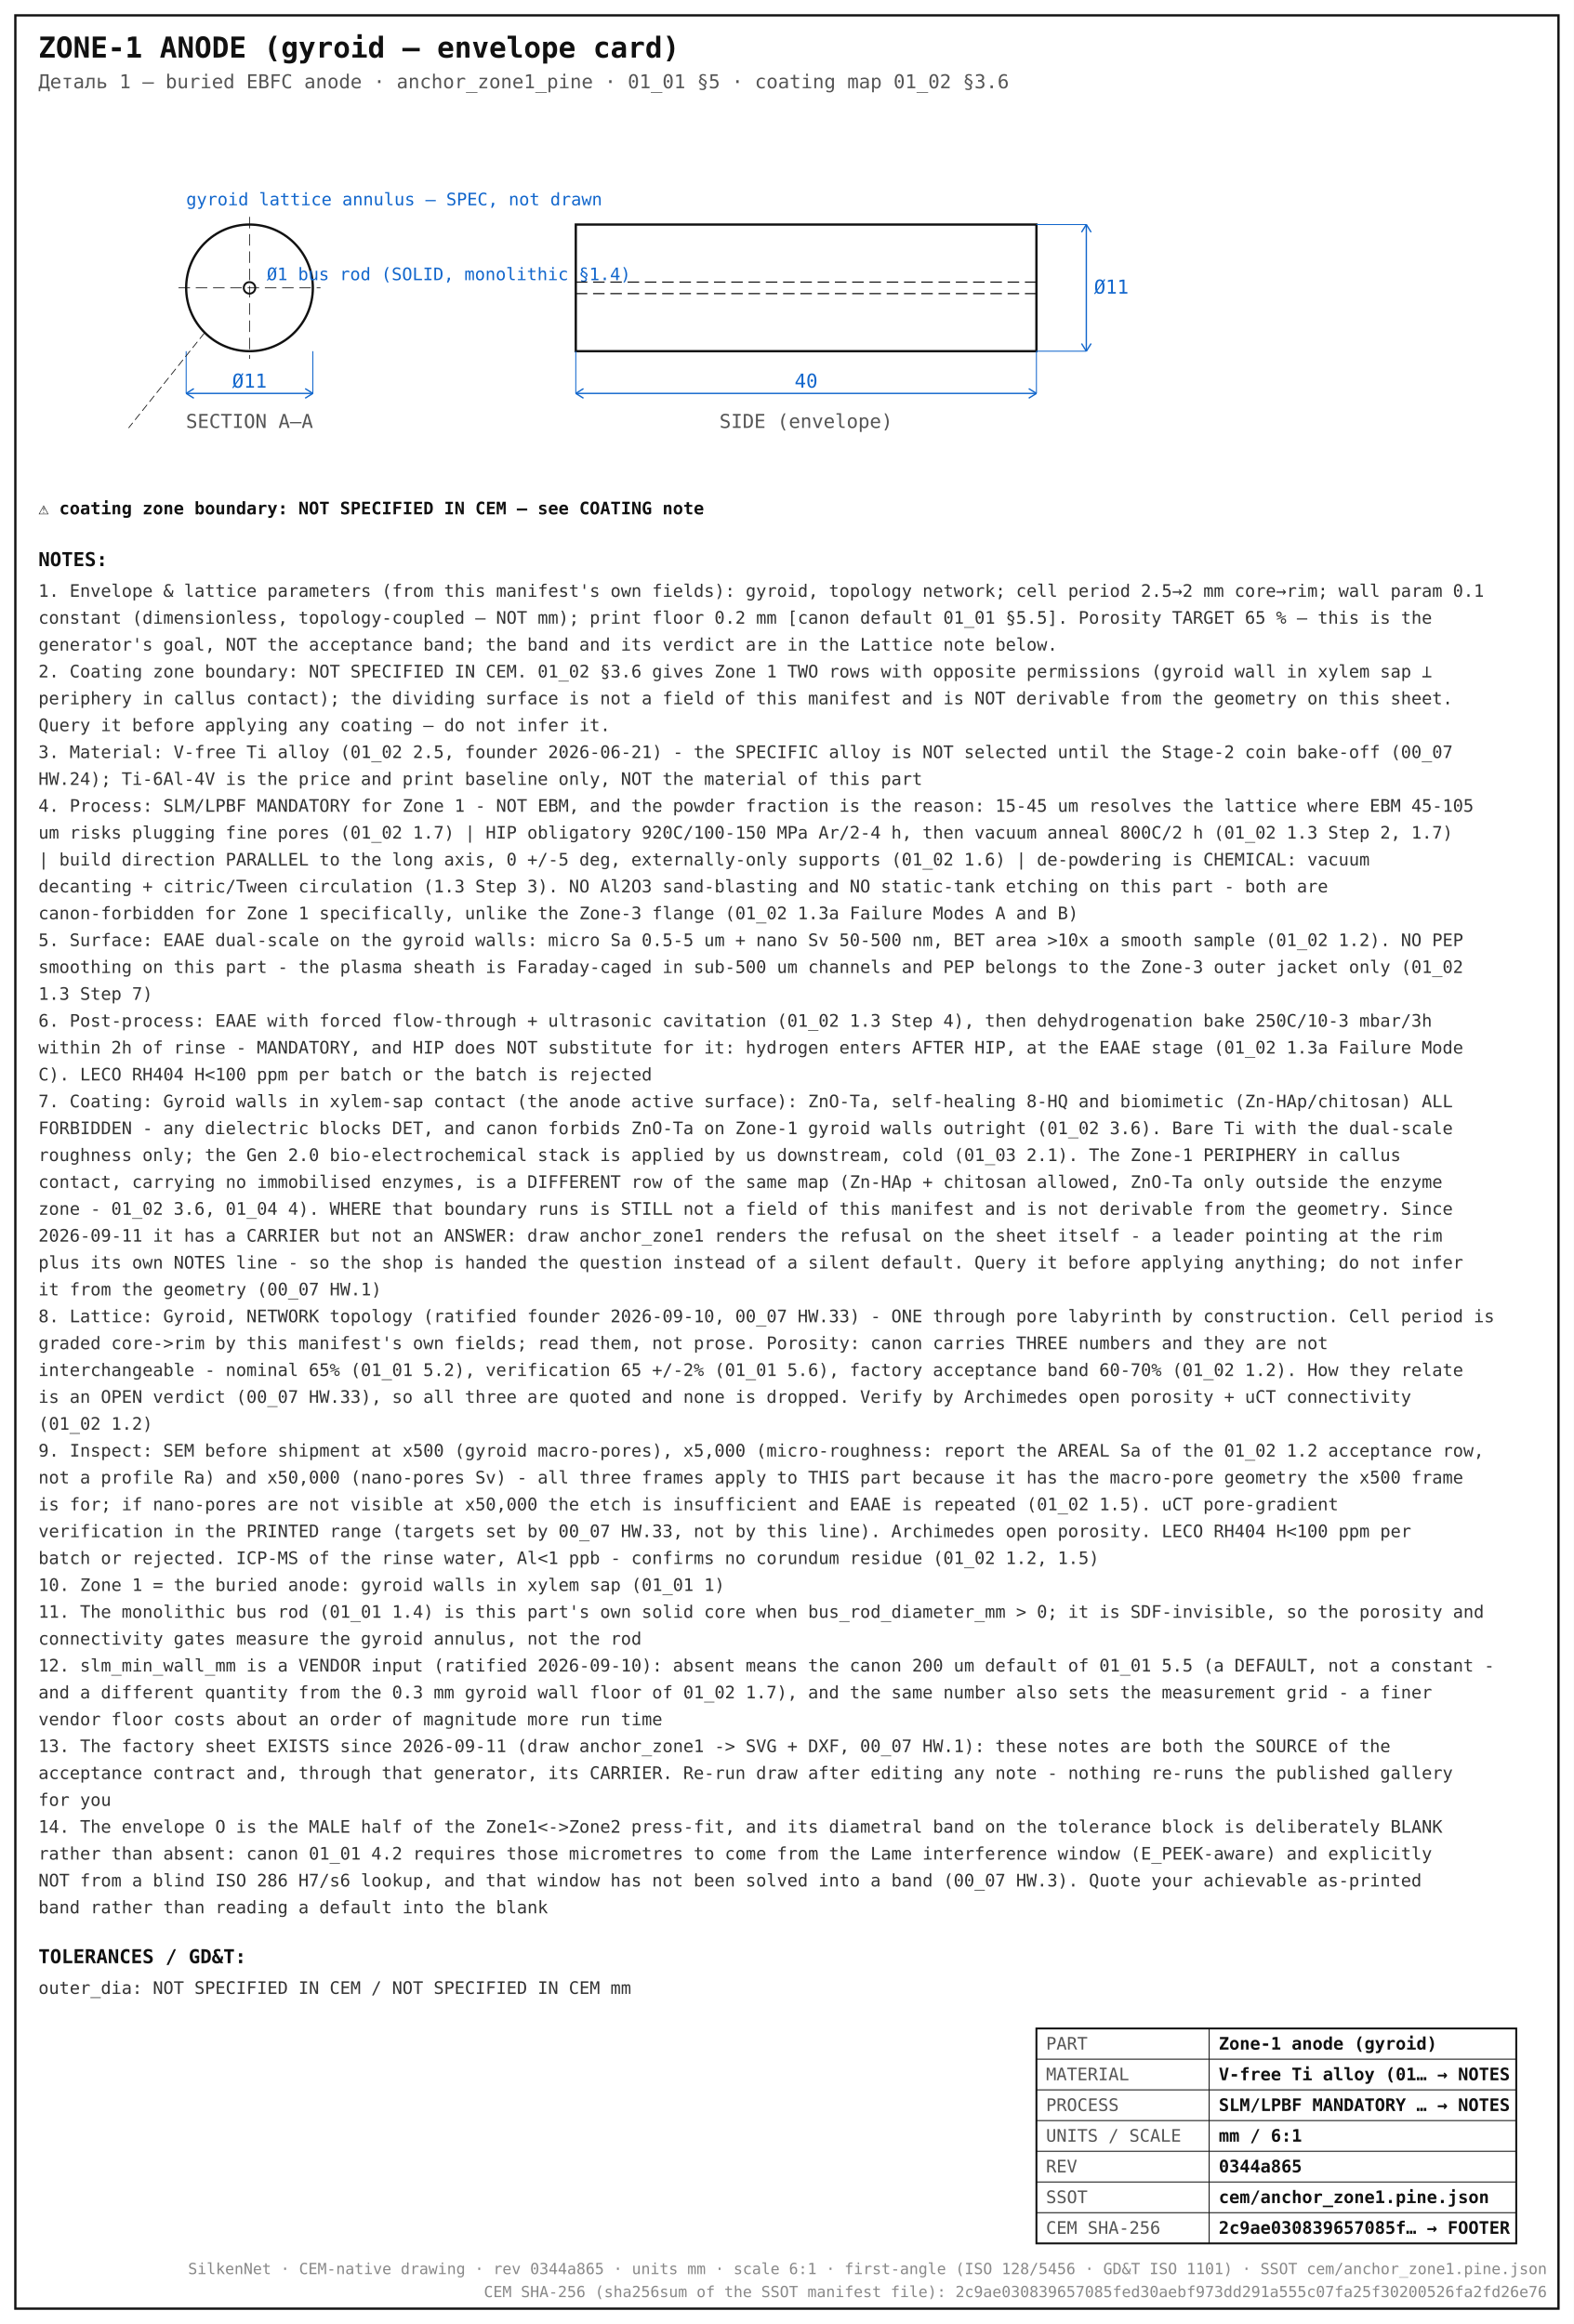
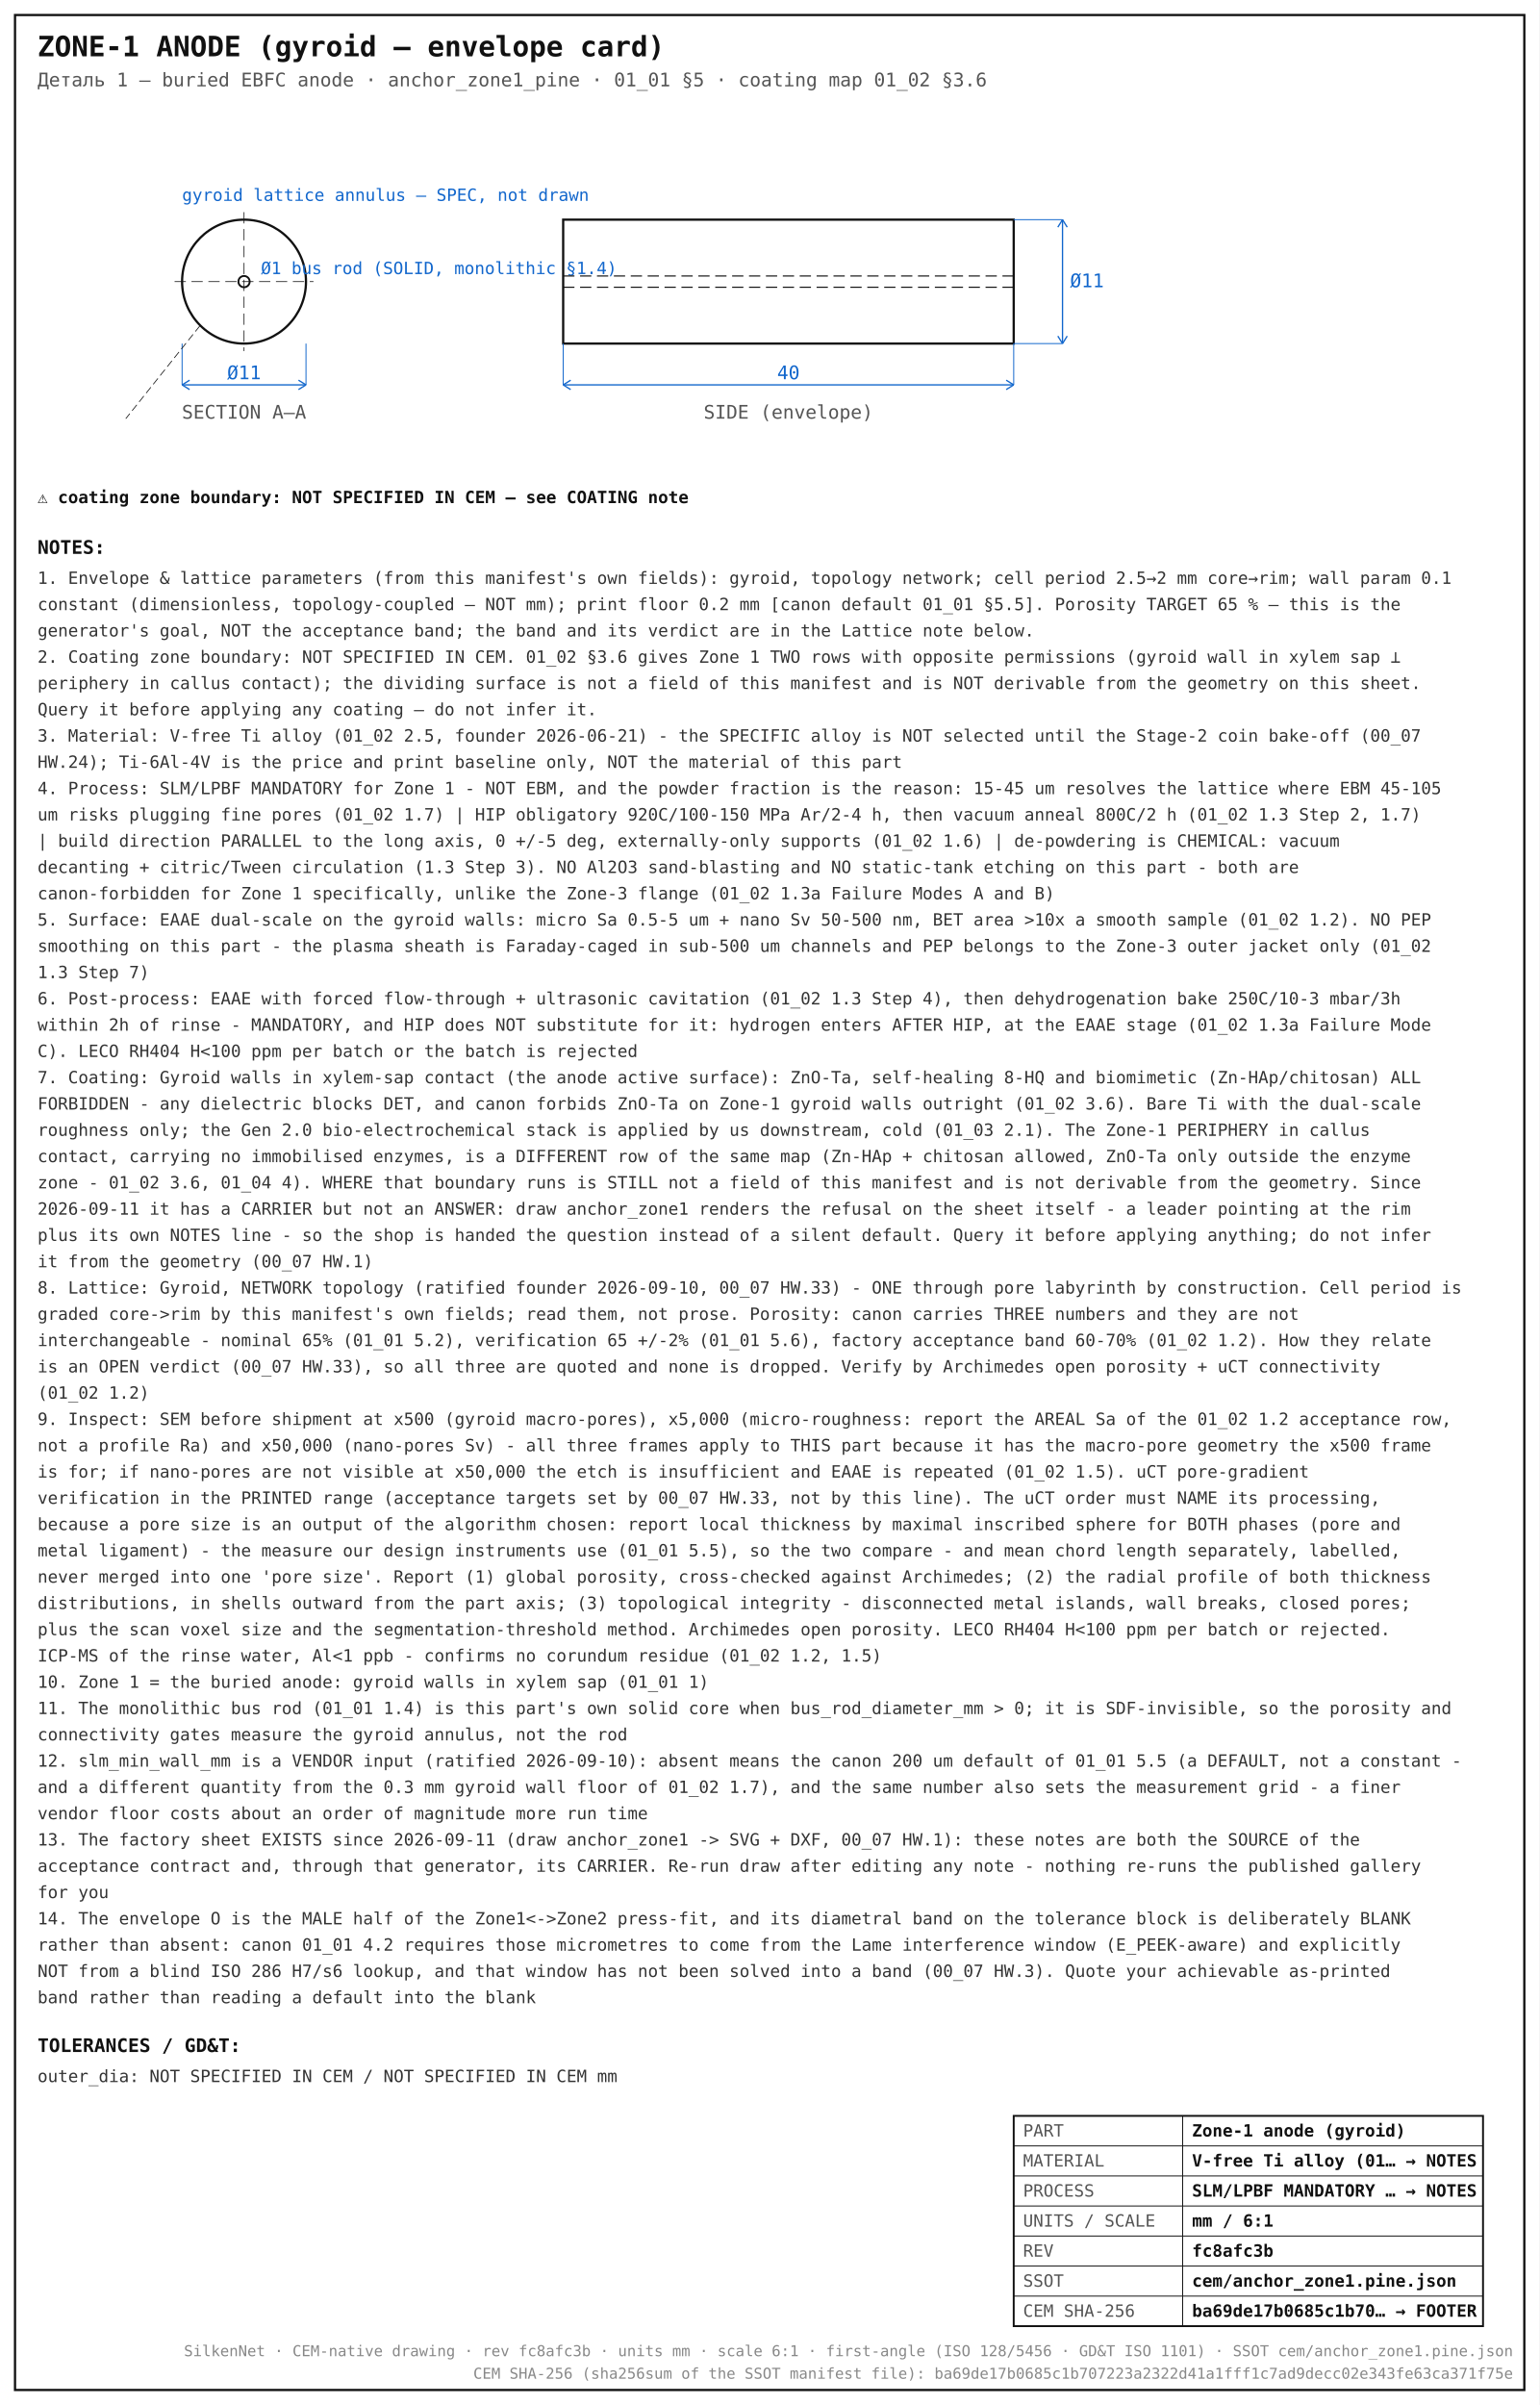
- <svg xmlns="http://www.w3.org/2000/svg" width="820" height="1211" viewBox="0 0 820 1211">
-   <rect x="0" y="0" width="820" height="1211" fill="white" />
-   <rect x="8" y="8" width="804" height="1195" fill="none" stroke="#111" stroke-width="1.2" />
+ <svg xmlns="http://www.w3.org/2000/svg" width="820" height="1281" viewBox="0 0 820 1281">
+   <rect x="0" y="0" width="820" height="1281" fill="white" />
+   <rect x="8" y="8" width="804" height="1265" fill="none" stroke="#111" stroke-width="1.2" />
  <text x="20" y="30" font-family="monospace" font-size="15" text-anchor="start" fill="#111" font-weight="bold">ZONE-1 ANODE  (gyroid — envelope card)</text>
  <text x="20" y="46" font-family="monospace" font-size="10" text-anchor="start" fill="#555" font-weight="normal">Деталь 1 — buried EBFC anode · anchor_zone1_pine · 01_01 §5 · coating map 01_02 §3.6</text>
  <circle cx="130" cy="150" r="33" fill="none" stroke="#111" stroke-width="1.2" />
  <circle cx="130" cy="150" r="3" fill="none" stroke="#111" stroke-width="1" />
  <line x1="93" y1="150" x2="167" y2="150" stroke="#111" stroke-width="0.4" stroke-dasharray="6 3" />
  <line x1="130" y1="113" x2="130" y2="187" stroke="#111" stroke-width="0.4" stroke-dasharray="6 3" />
  <text x="130" y="223" font-family="monospace" font-size="10" text-anchor="middle" fill="#555" font-weight="normal">SECTION A–A</text>
  <line x1="97" y1="183" x2="97" y2="205" stroke="#1166cc" stroke-width="0.5" />
  <line x1="163" y1="183" x2="163" y2="205" stroke="#1166cc" stroke-width="0.5" />
  <line x1="97" y1="205" x2="163" y2="205" stroke="#1166cc" stroke-width="0.7" />
  <line x1="97" y1="205" x2="101" y2="202.5" stroke="#1166cc" stroke-width="0.7" />
  <line x1="97" y1="205" x2="101" y2="207.5" stroke="#1166cc" stroke-width="0.7" />
  <line x1="163" y1="205" x2="159" y2="202.5" stroke="#1166cc" stroke-width="0.7" />
  <line x1="163" y1="205" x2="159" y2="207.5" stroke="#1166cc" stroke-width="0.7" />
  <text x="130" y="202" font-family="monospace" font-size="10" text-anchor="middle" fill="#1166cc" font-weight="normal">Ø11</text>
  <text x="139" y="146" font-family="monospace" font-size="9" text-anchor="start" fill="#1166cc" font-weight="normal">Ø1 bus rod (SOLID, monolithic §1.4)</text>
  <text x="97" y="107" font-family="monospace" font-size="9" text-anchor="start" fill="#1166cc" font-weight="normal">gyroid lattice annulus — SPEC, not drawn</text>
  <line x1="106.57" y1="173.43" x2="67" y2="223" stroke="#111" stroke-width="0.4" stroke-dasharray="4 2" />
  <text x="20" y="268" font-family="monospace" font-size="9" text-anchor="start" fill="#111" font-weight="bold">⚠ coating zone boundary: NOT SPECIFIED IN CEM — see COATING note</text>
  <rect x="300" y="117" width="240" height="66" fill="none" stroke="#111" stroke-width="1.2" />
  <line x1="300" y1="147" x2="540" y2="147" stroke="#111" stroke-width="0.6" stroke-dasharray="6 3" />
  <line x1="300" y1="153" x2="540" y2="153" stroke="#111" stroke-width="0.6" stroke-dasharray="6 3" />
  <text x="420" y="223" font-family="monospace" font-size="10" text-anchor="middle" fill="#555" font-weight="normal">SIDE (envelope)</text>
  <line x1="300" y1="183" x2="300" y2="205" stroke="#1166cc" stroke-width="0.5" />
  <line x1="540" y1="183" x2="540" y2="205" stroke="#1166cc" stroke-width="0.5" />
  <line x1="300" y1="205" x2="540" y2="205" stroke="#1166cc" stroke-width="0.7" />
  <line x1="300" y1="205" x2="304" y2="202.5" stroke="#1166cc" stroke-width="0.7" />
  <line x1="300" y1="205" x2="304" y2="207.5" stroke="#1166cc" stroke-width="0.7" />
  <line x1="540" y1="205" x2="536" y2="202.5" stroke="#1166cc" stroke-width="0.7" />
  <line x1="540" y1="205" x2="536" y2="207.5" stroke="#1166cc" stroke-width="0.7" />
  <text x="420" y="202" font-family="monospace" font-size="10" text-anchor="middle" fill="#1166cc" font-weight="normal">40</text>
  <line x1="540" y1="117" x2="566" y2="117" stroke="#1166cc" stroke-width="0.5" />
  <line x1="540" y1="183" x2="566" y2="183" stroke="#1166cc" stroke-width="0.5" />
  <line x1="566" y1="117" x2="566" y2="183" stroke="#1166cc" stroke-width="0.7" />
  <line x1="566" y1="117" x2="563.5" y2="121" stroke="#1166cc" stroke-width="0.7" />
  <line x1="566" y1="117" x2="568.5" y2="121" stroke="#1166cc" stroke-width="0.7" />
  <line x1="566" y1="183" x2="563.5" y2="179" stroke="#1166cc" stroke-width="0.7" />
  <line x1="566" y1="183" x2="568.5" y2="179" stroke="#1166cc" stroke-width="0.7" />
  <text x="570" y="153" font-family="monospace" font-size="10" text-anchor="start" fill="#1166cc" font-weight="normal">Ø11</text>
  <text x="20" y="295" font-family="monospace" font-size="10" text-anchor="start" fill="#111" font-weight="bold">NOTES:</text>
  <text x="20" y="311" font-family="monospace" font-size="9" text-anchor="start" fill="#333" font-weight="normal">1. Envelope &amp; lattice parameters (from this manifest's own fields): gyroid, topology network; cell period 2.5→2 mm core→rim; wall param 0.1</text>
  <text x="20" y="325" font-family="monospace" font-size="9" text-anchor="start" fill="#333" font-weight="normal">   constant (dimensionless, topology-coupled — NOT mm); print floor 0.2 mm [canon default 01_01 §5.5]. Porosity TARGET 65 % — this is the</text>
  <text x="20" y="339" font-family="monospace" font-size="9" text-anchor="start" fill="#333" font-weight="normal">   generator's goal, NOT the acceptance band; the band and its verdict are in the Lattice note below.</text>
  <text x="20" y="353" font-family="monospace" font-size="9" text-anchor="start" fill="#333" font-weight="normal">2. Coating zone boundary: NOT SPECIFIED IN CEM. 01_02 §3.6 gives Zone 1 TWO rows with opposite permissions (gyroid wall in xylem sap ⊥</text>
  <text x="20" y="367" font-family="monospace" font-size="9" text-anchor="start" fill="#333" font-weight="normal">   periphery in callus contact); the dividing surface is not a field of this manifest and is NOT derivable from the geometry on this sheet.</text>
  <text x="20" y="381" font-family="monospace" font-size="9" text-anchor="start" fill="#333" font-weight="normal">   Query it before applying any coating — do not infer it.</text>
  <text x="20" y="395" font-family="monospace" font-size="9" text-anchor="start" fill="#333" font-weight="normal">3. Material: V-free Ti alloy (01_02 2.5, founder 2026-06-21) - the SPECIFIC alloy is NOT selected until the Stage-2 coin bake-off (00_07</text>
  <text x="20" y="409" font-family="monospace" font-size="9" text-anchor="start" fill="#333" font-weight="normal">   HW.24); Ti-6Al-4V is the price and print baseline only, NOT the material of this part</text>
  <text x="20" y="423" font-family="monospace" font-size="9" text-anchor="start" fill="#333" font-weight="normal">4. Process: SLM/LPBF MANDATORY for Zone 1 - NOT EBM, and the powder fraction is the reason: 15-45 um resolves the lattice where EBM 45-105</text>
  <text x="20" y="437" font-family="monospace" font-size="9" text-anchor="start" fill="#333" font-weight="normal">   um risks plugging fine pores (01_02 1.7) | HIP obligatory 920C/100-150 MPa Ar/2-4 h, then vacuum anneal 800C/2 h (01_02 1.3 Step 2, 1.7)</text>
  <text x="20" y="451" font-family="monospace" font-size="9" text-anchor="start" fill="#333" font-weight="normal">   | build direction PARALLEL to the long axis, 0 +/-5 deg, externally-only supports (01_02 1.6) | de-powdering is CHEMICAL: vacuum</text>
  <text x="20" y="465" font-family="monospace" font-size="9" text-anchor="start" fill="#333" font-weight="normal">   decanting + citric/Tween circulation (1.3 Step 3). NO Al2O3 sand-blasting and NO static-tank etching on this part - both are</text>
  <text x="20" y="479" font-family="monospace" font-size="9" text-anchor="start" fill="#333" font-weight="normal">   canon-forbidden for Zone 1 specifically, unlike the Zone-3 flange (01_02 1.3a Failure Modes A and B)</text>
  <text x="20" y="493" font-family="monospace" font-size="9" text-anchor="start" fill="#333" font-weight="normal">5. Surface: EAAE dual-scale on the gyroid walls: micro Sa 0.5-5 um + nano Sv 50-500 nm, BET area &gt;10x a smooth sample (01_02 1.2). NO PEP</text>
  <text x="20" y="507" font-family="monospace" font-size="9" text-anchor="start" fill="#333" font-weight="normal">   smoothing on this part - the plasma sheath is Faraday-caged in sub-500 um channels and PEP belongs to the Zone-3 outer jacket only (01_02</text>
  <text x="20" y="521" font-family="monospace" font-size="9" text-anchor="start" fill="#333" font-weight="normal">   1.3 Step 7)</text>
  <text x="20" y="535" font-family="monospace" font-size="9" text-anchor="start" fill="#333" font-weight="normal">6. Post-process: EAAE with forced flow-through + ultrasonic cavitation (01_02 1.3 Step 4), then dehydrogenation bake 250C/10-3 mbar/3h</text>
  <text x="20" y="549" font-family="monospace" font-size="9" text-anchor="start" fill="#333" font-weight="normal">   within 2h of rinse - MANDATORY, and HIP does NOT substitute for it: hydrogen enters AFTER HIP, at the EAAE stage (01_02 1.3a Failure Mode</text>
  <text x="20" y="563" font-family="monospace" font-size="9" text-anchor="start" fill="#333" font-weight="normal">   C). LECO RH404 H&lt;100 ppm per batch or the batch is rejected</text>
  <text x="20" y="577" font-family="monospace" font-size="9" text-anchor="start" fill="#333" font-weight="normal">7. Coating: Gyroid walls in xylem-sap contact (the anode active surface): ZnO-Ta, self-healing 8-HQ and biomimetic (Zn-HAp/chitosan) ALL</text>
  <text x="20" y="591" font-family="monospace" font-size="9" text-anchor="start" fill="#333" font-weight="normal">   FORBIDDEN - any dielectric blocks DET, and canon forbids ZnO-Ta on Zone-1 gyroid walls outright (01_02 3.6). Bare Ti with the dual-scale</text>
  <text x="20" y="605" font-family="monospace" font-size="9" text-anchor="start" fill="#333" font-weight="normal">   roughness only; the Gen 2.0 bio-electrochemical stack is applied by us downstream, cold (01_03 2.1). The Zone-1 PERIPHERY in callus</text>
  <text x="20" y="619" font-family="monospace" font-size="9" text-anchor="start" fill="#333" font-weight="normal">   contact, carrying no immobilised enzymes, is a DIFFERENT row of the same map (Zn-HAp + chitosan allowed, ZnO-Ta only outside the enzyme</text>
  <text x="20" y="633" font-family="monospace" font-size="9" text-anchor="start" fill="#333" font-weight="normal">   zone - 01_02 3.6, 01_04 4). WHERE that boundary runs is STILL not a field of this manifest and is not derivable from the geometry. Since</text>
  <text x="20" y="647" font-family="monospace" font-size="9" text-anchor="start" fill="#333" font-weight="normal">   2026-09-11 it has a CARRIER but not an ANSWER: draw anchor_zone1 renders the refusal on the sheet itself - a leader pointing at the rim</text>
  <text x="20" y="661" font-family="monospace" font-size="9" text-anchor="start" fill="#333" font-weight="normal">   plus its own NOTES line - so the shop is handed the question instead of a silent default. Query it before applying anything; do not infer</text>
  <text x="20" y="675" font-family="monospace" font-size="9" text-anchor="start" fill="#333" font-weight="normal">   it from the geometry (00_07 HW.1)</text>
  <text x="20" y="689" font-family="monospace" font-size="9" text-anchor="start" fill="#333" font-weight="normal">8. Lattice: Gyroid, NETWORK topology (ratified founder 2026-09-10, 00_07 HW.33) - ONE through pore labyrinth by construction. Cell period is</text>
  <text x="20" y="703" font-family="monospace" font-size="9" text-anchor="start" fill="#333" font-weight="normal">   graded core-&gt;rim by this manifest's own fields; read them, not prose. Porosity: canon carries THREE numbers and they are not</text>
  <text x="20" y="717" font-family="monospace" font-size="9" text-anchor="start" fill="#333" font-weight="normal">   interchangeable - nominal 65% (01_01 5.2), verification 65 +/-2% (01_01 5.6), factory acceptance band 60-70% (01_02 1.2). How they relate</text>
  <text x="20" y="731" font-family="monospace" font-size="9" text-anchor="start" fill="#333" font-weight="normal">   is an OPEN verdict (00_07 HW.33), so all three are quoted and none is dropped. Verify by Archimedes open porosity + uCT connectivity</text>
  <text x="20" y="745" font-family="monospace" font-size="9" text-anchor="start" fill="#333" font-weight="normal">   (01_02 1.2)</text>
  <text x="20" y="759" font-family="monospace" font-size="9" text-anchor="start" fill="#333" font-weight="normal">9. Inspect: SEM before shipment at x500 (gyroid macro-pores), x5,000 (micro-roughness: report the AREAL Sa of the 01_02 1.2 acceptance row,</text>
  <text x="20" y="773" font-family="monospace" font-size="9" text-anchor="start" fill="#333" font-weight="normal">   not a profile Ra) and x50,000 (nano-pores Sv) - all three frames apply to THIS part because it has the macro-pore geometry the x500 frame</text>
  <text x="20" y="787" font-family="monospace" font-size="9" text-anchor="start" fill="#333" font-weight="normal">   is for; if nano-pores are not visible at x50,000 the etch is insufficient and EAAE is repeated (01_02 1.5). uCT pore-gradient</text>
-   <text x="20" y="801" font-family="monospace" font-size="9" text-anchor="start" fill="#333" font-weight="normal">   verification in the PRINTED range (targets set by 00_07 HW.33, not by this line). Archimedes open porosity. LECO RH404 H&lt;100 ppm per</text>
-   <text x="20" y="815" font-family="monospace" font-size="9" text-anchor="start" fill="#333" font-weight="normal">   batch or rejected. ICP-MS of the rinse water, Al&lt;1 ppb - confirms no corundum residue (01_02 1.2, 1.5)</text>
-   <text x="20" y="829" font-family="monospace" font-size="9" text-anchor="start" fill="#333" font-weight="normal">10. Zone 1 = the buried anode: gyroid walls in xylem sap (01_01 1)</text>
-   <text x="20" y="843" font-family="monospace" font-size="9" text-anchor="start" fill="#333" font-weight="normal">11. The monolithic bus rod (01_01 1.4) is this part's own solid core when bus_rod_diameter_mm &gt; 0; it is SDF-invisible, so the porosity and</text>
-   <text x="20" y="857" font-family="monospace" font-size="9" text-anchor="start" fill="#333" font-weight="normal">   connectivity gates measure the gyroid annulus, not the rod</text>
-   <text x="20" y="871" font-family="monospace" font-size="9" text-anchor="start" fill="#333" font-weight="normal">12. slm_min_wall_mm is a VENDOR input (ratified 2026-09-10): absent means the canon 200 um default of 01_01 5.5 (a DEFAULT, not a constant -</text>
-   <text x="20" y="885" font-family="monospace" font-size="9" text-anchor="start" fill="#333" font-weight="normal">   and a different quantity from the 0.3 mm gyroid wall floor of 01_02 1.7), and the same number also sets the measurement grid - a finer</text>
-   <text x="20" y="899" font-family="monospace" font-size="9" text-anchor="start" fill="#333" font-weight="normal">   vendor floor costs about an order of magnitude more run time</text>
-   <text x="20" y="913" font-family="monospace" font-size="9" text-anchor="start" fill="#333" font-weight="normal">13. The factory sheet EXISTS since 2026-09-11 (draw anchor_zone1 -&gt; SVG + DXF, 00_07 HW.1): these notes are both the SOURCE of the</text>
-   <text x="20" y="927" font-family="monospace" font-size="9" text-anchor="start" fill="#333" font-weight="normal">   acceptance contract and, through that generator, its CARRIER. Re-run draw after editing any note - nothing re-runs the published gallery</text>
-   <text x="20" y="941" font-family="monospace" font-size="9" text-anchor="start" fill="#333" font-weight="normal">   for you</text>
-   <text x="20" y="955" font-family="monospace" font-size="9" text-anchor="start" fill="#333" font-weight="normal">14. The envelope O is the MALE half of the Zone1&lt;-&gt;Zone2 press-fit, and its diametral band on the tolerance block is deliberately BLANK</text>
-   <text x="20" y="969" font-family="monospace" font-size="9" text-anchor="start" fill="#333" font-weight="normal">   rather than absent: canon 01_01 4.2 requires those micrometres to come from the Lame interference window (E_PEEK-aware) and explicitly</text>
-   <text x="20" y="983" font-family="monospace" font-size="9" text-anchor="start" fill="#333" font-weight="normal">   NOT from a blind ISO 286 H7/s6 lookup, and that window has not been solved into a band (00_07 HW.3). Quote your achievable as-printed</text>
-   <text x="20" y="997" font-family="monospace" font-size="9" text-anchor="start" fill="#333" font-weight="normal">   band rather than reading a default into the blank</text>
-   <text x="20" y="1023" font-family="monospace" font-size="10" text-anchor="start" fill="#111" font-weight="bold">TOLERANCES / GD&amp;T:</text>
-   <text x="20" y="1039" font-family="monospace" font-size="9" text-anchor="start" fill="#333" font-weight="normal">outer_dia: NOT SPECIFIED IN CEM / NOT SPECIFIED IN CEM mm</text>
-   <rect x="540" y="1057" width="250" height="112" fill="none" stroke="#111" stroke-width="1" />
-   <line x1="630" y1="1057" x2="630" y2="1073" stroke="#111" stroke-width="0.5" />
-   <text x="545" y="1068" font-family="monospace" font-size="9" text-anchor="start" fill="#555" font-weight="normal">PART</text>
-   <text x="635" y="1068" font-family="monospace" font-size="9" text-anchor="start" fill="#111" font-weight="bold">Zone-1 anode (gyroid)</text>
-   <line x1="540" y1="1073" x2="790" y2="1073" stroke="#111" stroke-width="0.5" />
-   <line x1="630" y1="1073" x2="630" y2="1089" stroke="#111" stroke-width="0.5" />
-   <text x="545" y="1084" font-family="monospace" font-size="9" text-anchor="start" fill="#555" font-weight="normal">MATERIAL</text>
-   <text x="635" y="1084" font-family="monospace" font-size="9" text-anchor="start" fill="#111" font-weight="bold">V-free Ti alloy (01… → NOTES</text>
-   <line x1="540" y1="1089" x2="790" y2="1089" stroke="#111" stroke-width="0.5" />
-   <line x1="630" y1="1089" x2="630" y2="1105" stroke="#111" stroke-width="0.5" />
-   <text x="545" y="1100" font-family="monospace" font-size="9" text-anchor="start" fill="#555" font-weight="normal">PROCESS</text>
-   <text x="635" y="1100" font-family="monospace" font-size="9" text-anchor="start" fill="#111" font-weight="bold">SLM/LPBF MANDATORY … → NOTES</text>
-   <line x1="540" y1="1105" x2="790" y2="1105" stroke="#111" stroke-width="0.5" />
-   <line x1="630" y1="1105" x2="630" y2="1121" stroke="#111" stroke-width="0.5" />
-   <text x="545" y="1116" font-family="monospace" font-size="9" text-anchor="start" fill="#555" font-weight="normal">UNITS / SCALE</text>
-   <text x="635" y="1116" font-family="monospace" font-size="9" text-anchor="start" fill="#111" font-weight="bold">mm / 6:1</text>
-   <line x1="540" y1="1121" x2="790" y2="1121" stroke="#111" stroke-width="0.5" />
-   <line x1="630" y1="1121" x2="630" y2="1137" stroke="#111" stroke-width="0.5" />
-   <text x="545" y="1132" font-family="monospace" font-size="9" text-anchor="start" fill="#555" font-weight="normal">REV</text>
-   <text x="635" y="1132" font-family="monospace" font-size="9" text-anchor="start" fill="#111" font-weight="bold">0344a865</text>
-   <line x1="540" y1="1137" x2="790" y2="1137" stroke="#111" stroke-width="0.5" />
-   <line x1="630" y1="1137" x2="630" y2="1153" stroke="#111" stroke-width="0.5" />
-   <text x="545" y="1148" font-family="monospace" font-size="9" text-anchor="start" fill="#555" font-weight="normal">SSOT</text>
-   <text x="635" y="1148" font-family="monospace" font-size="9" text-anchor="start" fill="#111" font-weight="bold">cem/anchor_zone1.pine.json</text>
-   <line x1="540" y1="1153" x2="790" y2="1153" stroke="#111" stroke-width="0.5" />
-   <line x1="630" y1="1153" x2="630" y2="1169" stroke="#111" stroke-width="0.5" />
-   <text x="545" y="1164" font-family="monospace" font-size="9" text-anchor="start" fill="#555" font-weight="normal">CEM SHA-256</text>
-   <text x="635" y="1164" font-family="monospace" font-size="9" text-anchor="start" fill="#111" font-weight="bold">2c9ae030839657085f… → FOOTER</text>
-   <text x="806" y="1185" font-family="monospace" font-size="8" text-anchor="end" fill="#888" font-weight="normal">SilkenNet · CEM-native drawing · rev 0344a865 · units mm · scale 6:1 · first-angle (ISO 128/5456 · GD&amp;T ISO 1101) · SSOT cem/anchor_zone1.pine.json</text>
-   <text x="806" y="1197" font-family="monospace" font-size="8" text-anchor="end" fill="#888" font-weight="normal">CEM SHA-256 (sha256sum of the SSOT manifest file): 2c9ae030839657085fed30aebf973dd291a555c07fa25f30200526fa2fd26e76</text>
+   <text x="20" y="801" font-family="monospace" font-size="9" text-anchor="start" fill="#333" font-weight="normal">   verification in the PRINTED range (acceptance targets set by 00_07 HW.33, not by this line). The uCT order must NAME its processing,</text>
+   <text x="20" y="815" font-family="monospace" font-size="9" text-anchor="start" fill="#333" font-weight="normal">   because a pore size is an output of the algorithm chosen: report local thickness by maximal inscribed sphere for BOTH phases (pore and</text>
+   <text x="20" y="829" font-family="monospace" font-size="9" text-anchor="start" fill="#333" font-weight="normal">   metal ligament) - the measure our design instruments use (01_01 5.5), so the two compare - and mean chord length separately, labelled,</text>
+   <text x="20" y="843" font-family="monospace" font-size="9" text-anchor="start" fill="#333" font-weight="normal">   never merged into one 'pore size'. Report (1) global porosity, cross-checked against Archimedes; (2) the radial profile of both thickness</text>
+   <text x="20" y="857" font-family="monospace" font-size="9" text-anchor="start" fill="#333" font-weight="normal">   distributions, in shells outward from the part axis; (3) topological integrity - disconnected metal islands, wall breaks, closed pores;</text>
+   <text x="20" y="871" font-family="monospace" font-size="9" text-anchor="start" fill="#333" font-weight="normal">   plus the scan voxel size and the segmentation-threshold method. Archimedes open porosity. LECO RH404 H&lt;100 ppm per batch or rejected.</text>
+   <text x="20" y="885" font-family="monospace" font-size="9" text-anchor="start" fill="#333" font-weight="normal">   ICP-MS of the rinse water, Al&lt;1 ppb - confirms no corundum residue (01_02 1.2, 1.5)</text>
+   <text x="20" y="899" font-family="monospace" font-size="9" text-anchor="start" fill="#333" font-weight="normal">10. Zone 1 = the buried anode: gyroid walls in xylem sap (01_01 1)</text>
+   <text x="20" y="913" font-family="monospace" font-size="9" text-anchor="start" fill="#333" font-weight="normal">11. The monolithic bus rod (01_01 1.4) is this part's own solid core when bus_rod_diameter_mm &gt; 0; it is SDF-invisible, so the porosity and</text>
+   <text x="20" y="927" font-family="monospace" font-size="9" text-anchor="start" fill="#333" font-weight="normal">   connectivity gates measure the gyroid annulus, not the rod</text>
+   <text x="20" y="941" font-family="monospace" font-size="9" text-anchor="start" fill="#333" font-weight="normal">12. slm_min_wall_mm is a VENDOR input (ratified 2026-09-10): absent means the canon 200 um default of 01_01 5.5 (a DEFAULT, not a constant -</text>
+   <text x="20" y="955" font-family="monospace" font-size="9" text-anchor="start" fill="#333" font-weight="normal">   and a different quantity from the 0.3 mm gyroid wall floor of 01_02 1.7), and the same number also sets the measurement grid - a finer</text>
+   <text x="20" y="969" font-family="monospace" font-size="9" text-anchor="start" fill="#333" font-weight="normal">   vendor floor costs about an order of magnitude more run time</text>
+   <text x="20" y="983" font-family="monospace" font-size="9" text-anchor="start" fill="#333" font-weight="normal">13. The factory sheet EXISTS since 2026-09-11 (draw anchor_zone1 -&gt; SVG + DXF, 00_07 HW.1): these notes are both the SOURCE of the</text>
+   <text x="20" y="997" font-family="monospace" font-size="9" text-anchor="start" fill="#333" font-weight="normal">   acceptance contract and, through that generator, its CARRIER. Re-run draw after editing any note - nothing re-runs the published gallery</text>
+   <text x="20" y="1011" font-family="monospace" font-size="9" text-anchor="start" fill="#333" font-weight="normal">   for you</text>
+   <text x="20" y="1025" font-family="monospace" font-size="9" text-anchor="start" fill="#333" font-weight="normal">14. The envelope O is the MALE half of the Zone1&lt;-&gt;Zone2 press-fit, and its diametral band on the tolerance block is deliberately BLANK</text>
+   <text x="20" y="1039" font-family="monospace" font-size="9" text-anchor="start" fill="#333" font-weight="normal">   rather than absent: canon 01_01 4.2 requires those micrometres to come from the Lame interference window (E_PEEK-aware) and explicitly</text>
+   <text x="20" y="1053" font-family="monospace" font-size="9" text-anchor="start" fill="#333" font-weight="normal">   NOT from a blind ISO 286 H7/s6 lookup, and that window has not been solved into a band (00_07 HW.3). Quote your achievable as-printed</text>
+   <text x="20" y="1067" font-family="monospace" font-size="9" text-anchor="start" fill="#333" font-weight="normal">   band rather than reading a default into the blank</text>
+   <text x="20" y="1093" font-family="monospace" font-size="10" text-anchor="start" fill="#111" font-weight="bold">TOLERANCES / GD&amp;T:</text>
+   <text x="20" y="1109" font-family="monospace" font-size="9" text-anchor="start" fill="#333" font-weight="normal">outer_dia: NOT SPECIFIED IN CEM / NOT SPECIFIED IN CEM mm</text>
+   <rect x="540" y="1127" width="250" height="112" fill="none" stroke="#111" stroke-width="1" />
+   <line x1="630" y1="1127" x2="630" y2="1143" stroke="#111" stroke-width="0.5" />
+   <text x="545" y="1138" font-family="monospace" font-size="9" text-anchor="start" fill="#555" font-weight="normal">PART</text>
+   <text x="635" y="1138" font-family="monospace" font-size="9" text-anchor="start" fill="#111" font-weight="bold">Zone-1 anode (gyroid)</text>
+   <line x1="540" y1="1143" x2="790" y2="1143" stroke="#111" stroke-width="0.5" />
+   <line x1="630" y1="1143" x2="630" y2="1159" stroke="#111" stroke-width="0.5" />
+   <text x="545" y="1154" font-family="monospace" font-size="9" text-anchor="start" fill="#555" font-weight="normal">MATERIAL</text>
+   <text x="635" y="1154" font-family="monospace" font-size="9" text-anchor="start" fill="#111" font-weight="bold">V-free Ti alloy (01… → NOTES</text>
+   <line x1="540" y1="1159" x2="790" y2="1159" stroke="#111" stroke-width="0.5" />
+   <line x1="630" y1="1159" x2="630" y2="1175" stroke="#111" stroke-width="0.5" />
+   <text x="545" y="1170" font-family="monospace" font-size="9" text-anchor="start" fill="#555" font-weight="normal">PROCESS</text>
+   <text x="635" y="1170" font-family="monospace" font-size="9" text-anchor="start" fill="#111" font-weight="bold">SLM/LPBF MANDATORY … → NOTES</text>
+   <line x1="540" y1="1175" x2="790" y2="1175" stroke="#111" stroke-width="0.5" />
+   <line x1="630" y1="1175" x2="630" y2="1191" stroke="#111" stroke-width="0.5" />
+   <text x="545" y="1186" font-family="monospace" font-size="9" text-anchor="start" fill="#555" font-weight="normal">UNITS / SCALE</text>
+   <text x="635" y="1186" font-family="monospace" font-size="9" text-anchor="start" fill="#111" font-weight="bold">mm / 6:1</text>
+   <line x1="540" y1="1191" x2="790" y2="1191" stroke="#111" stroke-width="0.5" />
+   <line x1="630" y1="1191" x2="630" y2="1207" stroke="#111" stroke-width="0.5" />
+   <text x="545" y="1202" font-family="monospace" font-size="9" text-anchor="start" fill="#555" font-weight="normal">REV</text>
+   <text x="635" y="1202" font-family="monospace" font-size="9" text-anchor="start" fill="#111" font-weight="bold">fc8afc3b</text>
+   <line x1="540" y1="1207" x2="790" y2="1207" stroke="#111" stroke-width="0.5" />
+   <line x1="630" y1="1207" x2="630" y2="1223" stroke="#111" stroke-width="0.5" />
+   <text x="545" y="1218" font-family="monospace" font-size="9" text-anchor="start" fill="#555" font-weight="normal">SSOT</text>
+   <text x="635" y="1218" font-family="monospace" font-size="9" text-anchor="start" fill="#111" font-weight="bold">cem/anchor_zone1.pine.json</text>
+   <line x1="540" y1="1223" x2="790" y2="1223" stroke="#111" stroke-width="0.5" />
+   <line x1="630" y1="1223" x2="630" y2="1239" stroke="#111" stroke-width="0.5" />
+   <text x="545" y="1234" font-family="monospace" font-size="9" text-anchor="start" fill="#555" font-weight="normal">CEM SHA-256</text>
+   <text x="635" y="1234" font-family="monospace" font-size="9" text-anchor="start" fill="#111" font-weight="bold">ba69de17b0685c1b70… → FOOTER</text>
+   <text x="806" y="1255" font-family="monospace" font-size="8" text-anchor="end" fill="#888" font-weight="normal">SilkenNet · CEM-native drawing · rev fc8afc3b · units mm · scale 6:1 · first-angle (ISO 128/5456 · GD&amp;T ISO 1101) · SSOT cem/anchor_zone1.pine.json</text>
+   <text x="806" y="1267" font-family="monospace" font-size="8" text-anchor="end" fill="#888" font-weight="normal">CEM SHA-256 (sha256sum of the SSOT manifest file): ba69de17b0685c1b707223a2322d41a1fff1c7ad9decc02e343fe63ca371f75e</text>
</svg>
